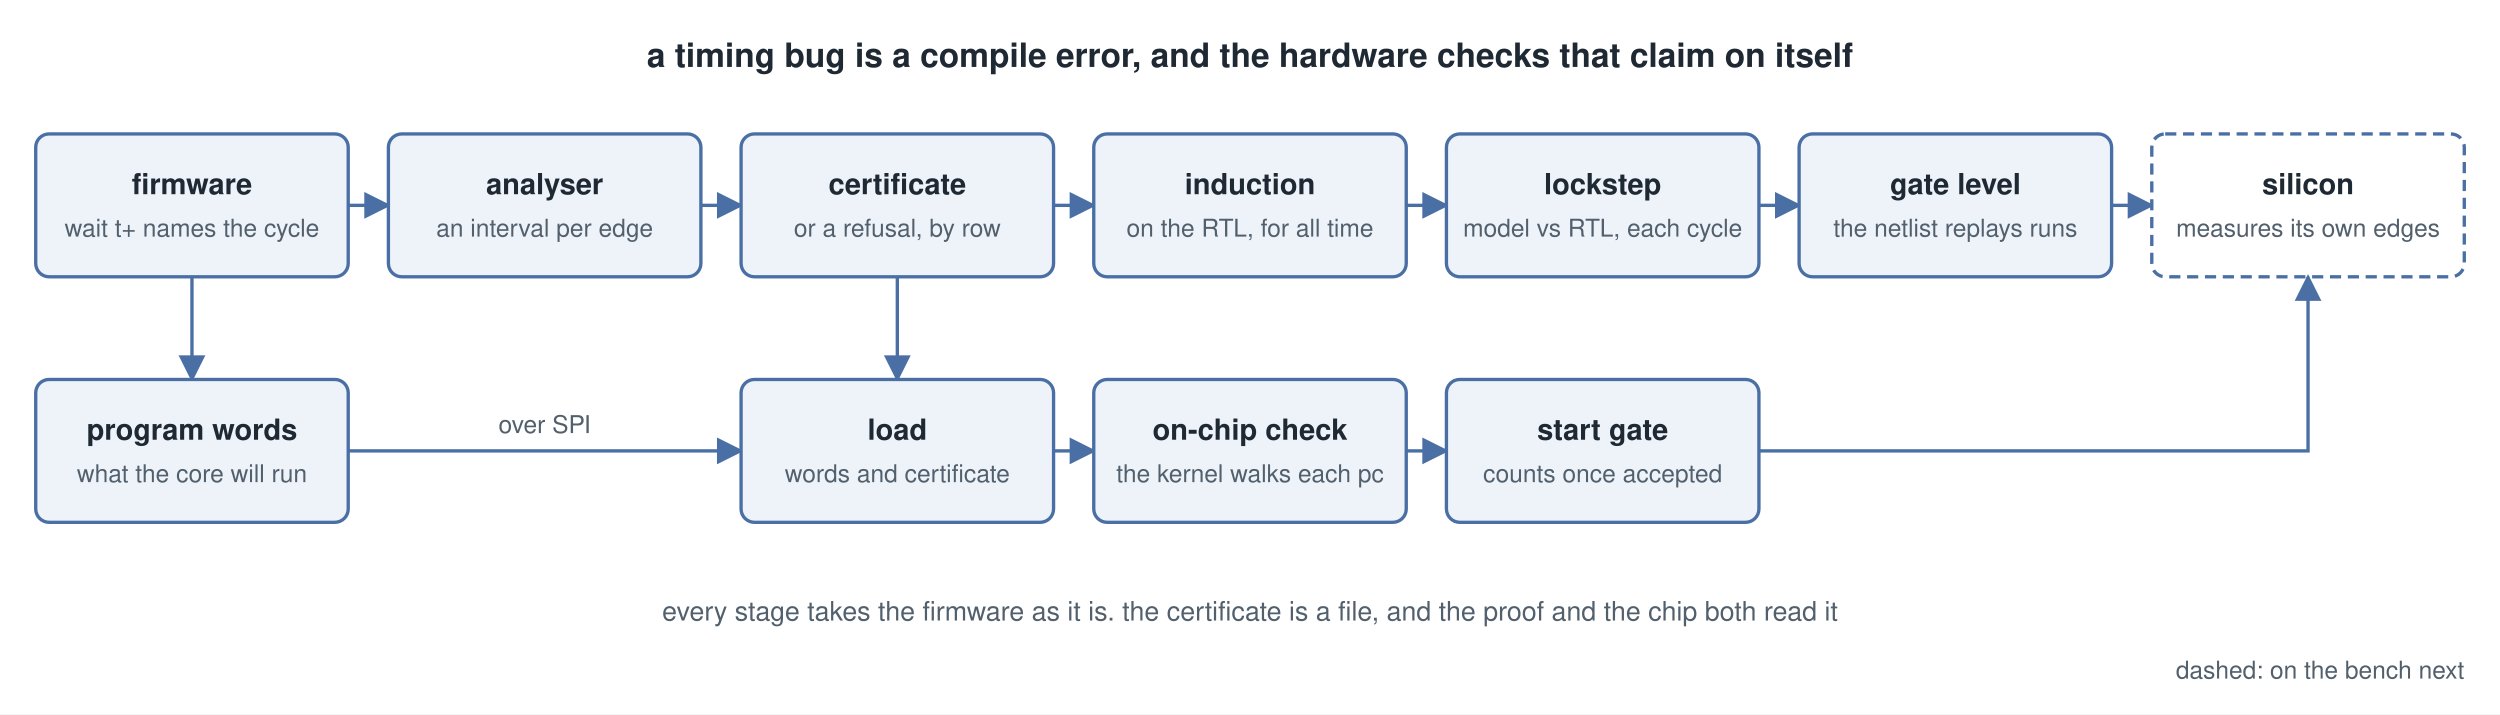
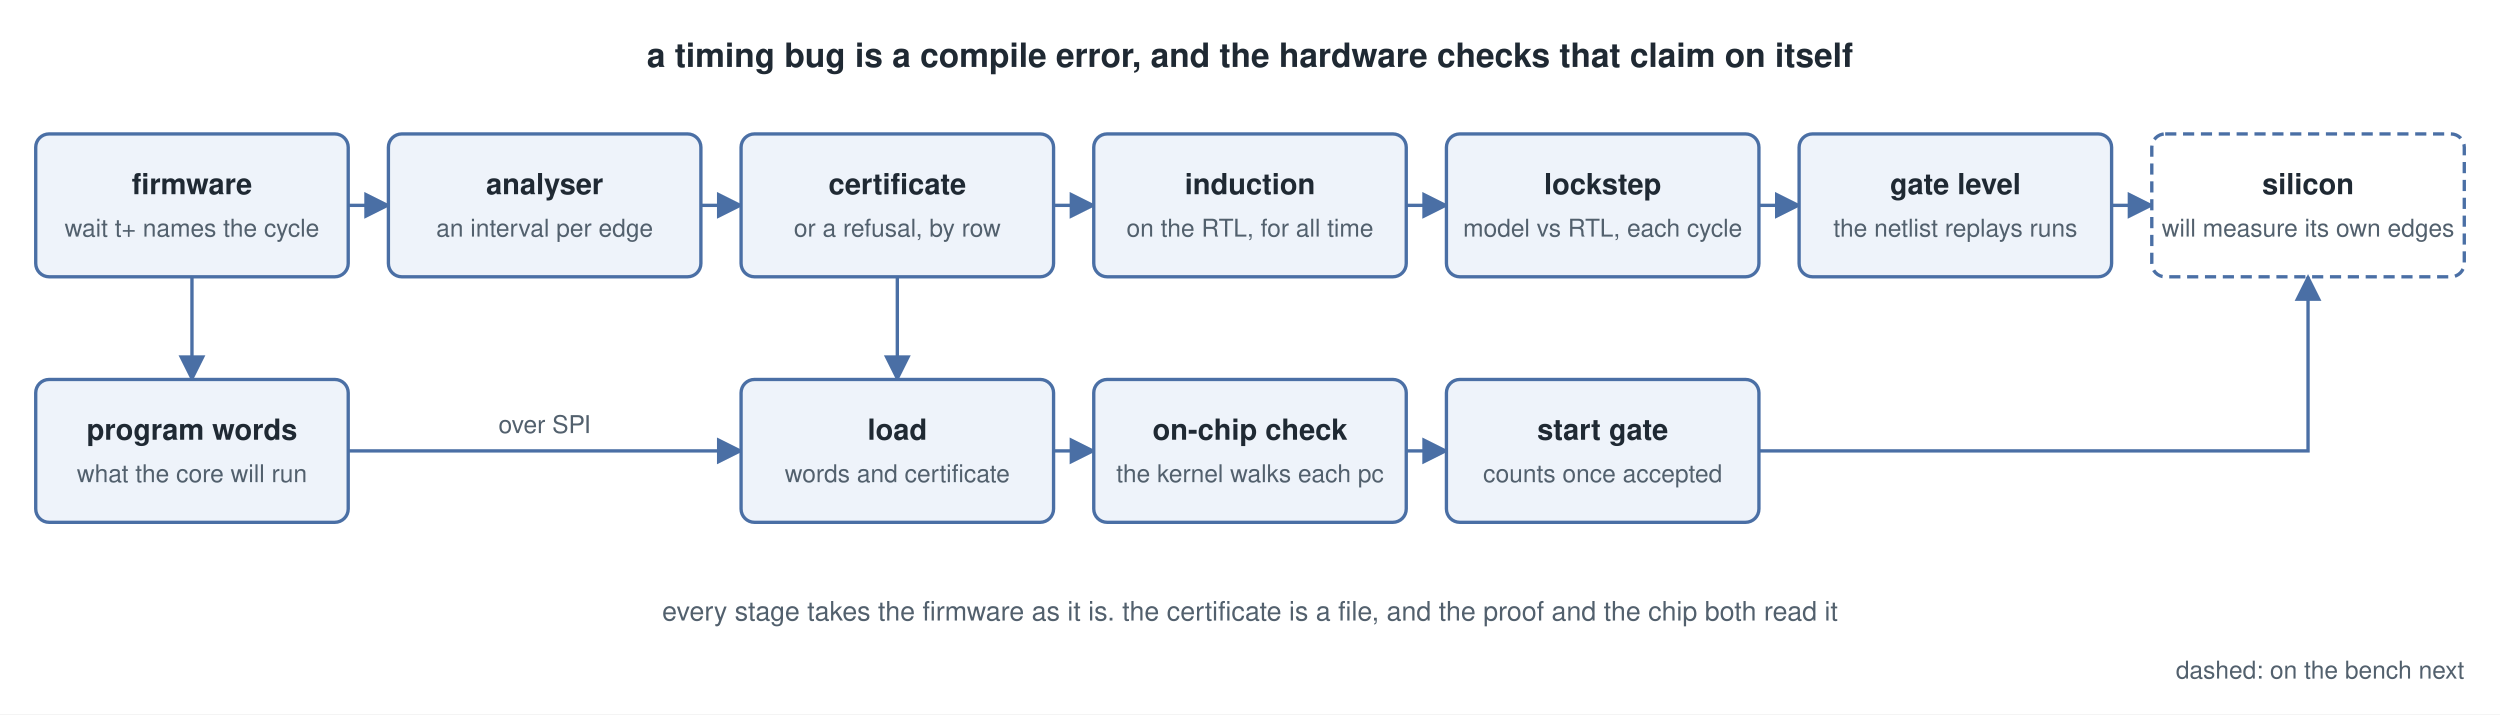
<svg xmlns="http://www.w3.org/2000/svg" width="1120" height="320" viewBox="0 0 1120 320" font-family="-apple-system, Helvetica, Arial, sans-serif">
  <rect width="1120" height="320" fill="#ffffff" />
  <defs>
    <marker id="a" viewBox="0 0 10 10" refX="9" refY="5" markerWidth="8" markerHeight="8" orient="auto">
      <path d="M0 0 L10 5 L0 10 z" fill="#4a6fa5" />
    </marker>
  </defs>
  <g font-size="13" fill="#1f2933" text-anchor="middle">
    <text x="560" y="30" font-size="15" font-weight="600">a timing bug is a compile error, and the hardware checks that claim on itself</text>
    <rect x="16" y="60" width="140" height="64" rx="6" fill="#eef3fa" stroke="#4a6fa5" stroke-width="1.5" />
    <text x="86" y="87" font-weight="600">firmware</text>
    <text x="86" y="106" font-size="11" fill="#52606d">wait t+ names the cycle</text>
    <line x1="156" y1="92" x2="174" y2="92" stroke="#4a6fa5" stroke-width="1.5" marker-end="url(#a)" />
    <rect x="174" y="60" width="140" height="64" rx="6" fill="#eef3fa" stroke="#4a6fa5" stroke-width="1.5" />
    <text x="244" y="87" font-weight="600">analyser</text>
    <text x="244" y="106" font-size="11" fill="#52606d">an interval per edge</text>
    <line x1="314" y1="92" x2="332" y2="92" stroke="#4a6fa5" stroke-width="1.5" marker-end="url(#a)" />
    <rect x="332" y="60" width="140" height="64" rx="6" fill="#eef3fa" stroke="#4a6fa5" stroke-width="1.5" />
    <text x="402" y="87" font-weight="600">certificate</text>
    <text x="402" y="106" font-size="11" fill="#52606d">or a refusal, by row</text>
    <line x1="472" y1="92" x2="490" y2="92" stroke="#4a6fa5" stroke-width="1.5" marker-end="url(#a)" />
    <rect x="490" y="60" width="140" height="64" rx="6" fill="#eef3fa" stroke="#4a6fa5" stroke-width="1.5" />
    <text x="560" y="87" font-weight="600">induction</text>
    <text x="560" y="106" font-size="11" fill="#52606d">on the RTL, for all time</text>
    <line x1="630" y1="92" x2="648" y2="92" stroke="#4a6fa5" stroke-width="1.5" marker-end="url(#a)" />
    <rect x="648" y="60" width="140" height="64" rx="6" fill="#eef3fa" stroke="#4a6fa5" stroke-width="1.5" />
    <text x="718" y="87" font-weight="600">lockstep</text>
    <text x="718" y="106" font-size="11" fill="#52606d">model vs RTL, each cycle</text>
    <line x1="788" y1="92" x2="806" y2="92" stroke="#4a6fa5" stroke-width="1.5" marker-end="url(#a)" />
    <rect x="806" y="60" width="140" height="64" rx="6" fill="#eef3fa" stroke="#4a6fa5" stroke-width="1.5" />
    <text x="876" y="87" font-weight="600">gate level</text>
    <text x="876" y="106" font-size="11" fill="#52606d">the netlist replays runs</text>
    <line x1="946" y1="92" x2="964" y2="92" stroke="#4a6fa5" stroke-width="1.5" marker-end="url(#a)" />
    <rect x="964" y="60" width="140" height="64" rx="6" fill="#ffffff" stroke="#4a6fa5" stroke-width="1.5" stroke-dasharray="5 3" />
    <text x="1034" y="87" font-weight="600">silicon</text>
-     <text x="1034" y="106" font-size="11" fill="#52606d">measures its own edges</text>
+     <text x="1034" y="106" font-size="11" fill="#52606d">will measure its own edges</text>
    <line x1="86" y1="124" x2="86" y2="170" stroke="#4a6fa5" stroke-width="1.5" marker-end="url(#a)" />
    <rect x="16" y="170" width="140" height="64" rx="6" fill="#eef3fa" stroke="#4a6fa5" stroke-width="1.5" />
    <text x="86" y="197" font-weight="600">program words</text>
    <text x="86" y="216" font-size="11" fill="#52606d">what the core will run</text>
    <line x1="156" y1="202" x2="332" y2="202" stroke="#4a6fa5" stroke-width="1.5" marker-end="url(#a)" />
    <text x="244" y="194" font-size="11" fill="#52606d">over SPI</text>
    <line x1="402" y1="124" x2="402" y2="170" stroke="#4a6fa5" stroke-width="1.5" marker-end="url(#a)" />
    <rect x="332" y="170" width="140" height="64" rx="6" fill="#eef3fa" stroke="#4a6fa5" stroke-width="1.5" />
    <text x="402" y="197" font-weight="600">load</text>
    <text x="402" y="216" font-size="11" fill="#52606d">words and certificate</text>
    <line x1="472" y1="202" x2="490" y2="202" stroke="#4a6fa5" stroke-width="1.5" marker-end="url(#a)" />
    <rect x="490" y="170" width="140" height="64" rx="6" fill="#eef3fa" stroke="#4a6fa5" stroke-width="1.5" />
    <text x="560" y="197" font-weight="600">on-chip check</text>
    <text x="560" y="216" font-size="11" fill="#52606d">the kernel walks each pc</text>
    <line x1="630" y1="202" x2="648" y2="202" stroke="#4a6fa5" stroke-width="1.5" marker-end="url(#a)" />
    <rect x="648" y="170" width="140" height="64" rx="6" fill="#eef3fa" stroke="#4a6fa5" stroke-width="1.5" />
    <text x="718" y="197" font-weight="600">start gate</text>
    <text x="718" y="216" font-size="11" fill="#52606d">counts once accepted</text>
    <polyline points="788,202 1034,202 1034,124" fill="none" stroke="#4a6fa5" stroke-width="1.5" marker-end="url(#a)" />
    <text x="560" y="278" font-size="12" fill="#52606d">every stage takes the firmware as it is. the certificate is a file, and the proof and the chip both read it</text>
    <text x="1104" y="304" font-size="11" fill="#52606d" text-anchor="end">dashed: on the bench next</text>
  </g>
</svg>
